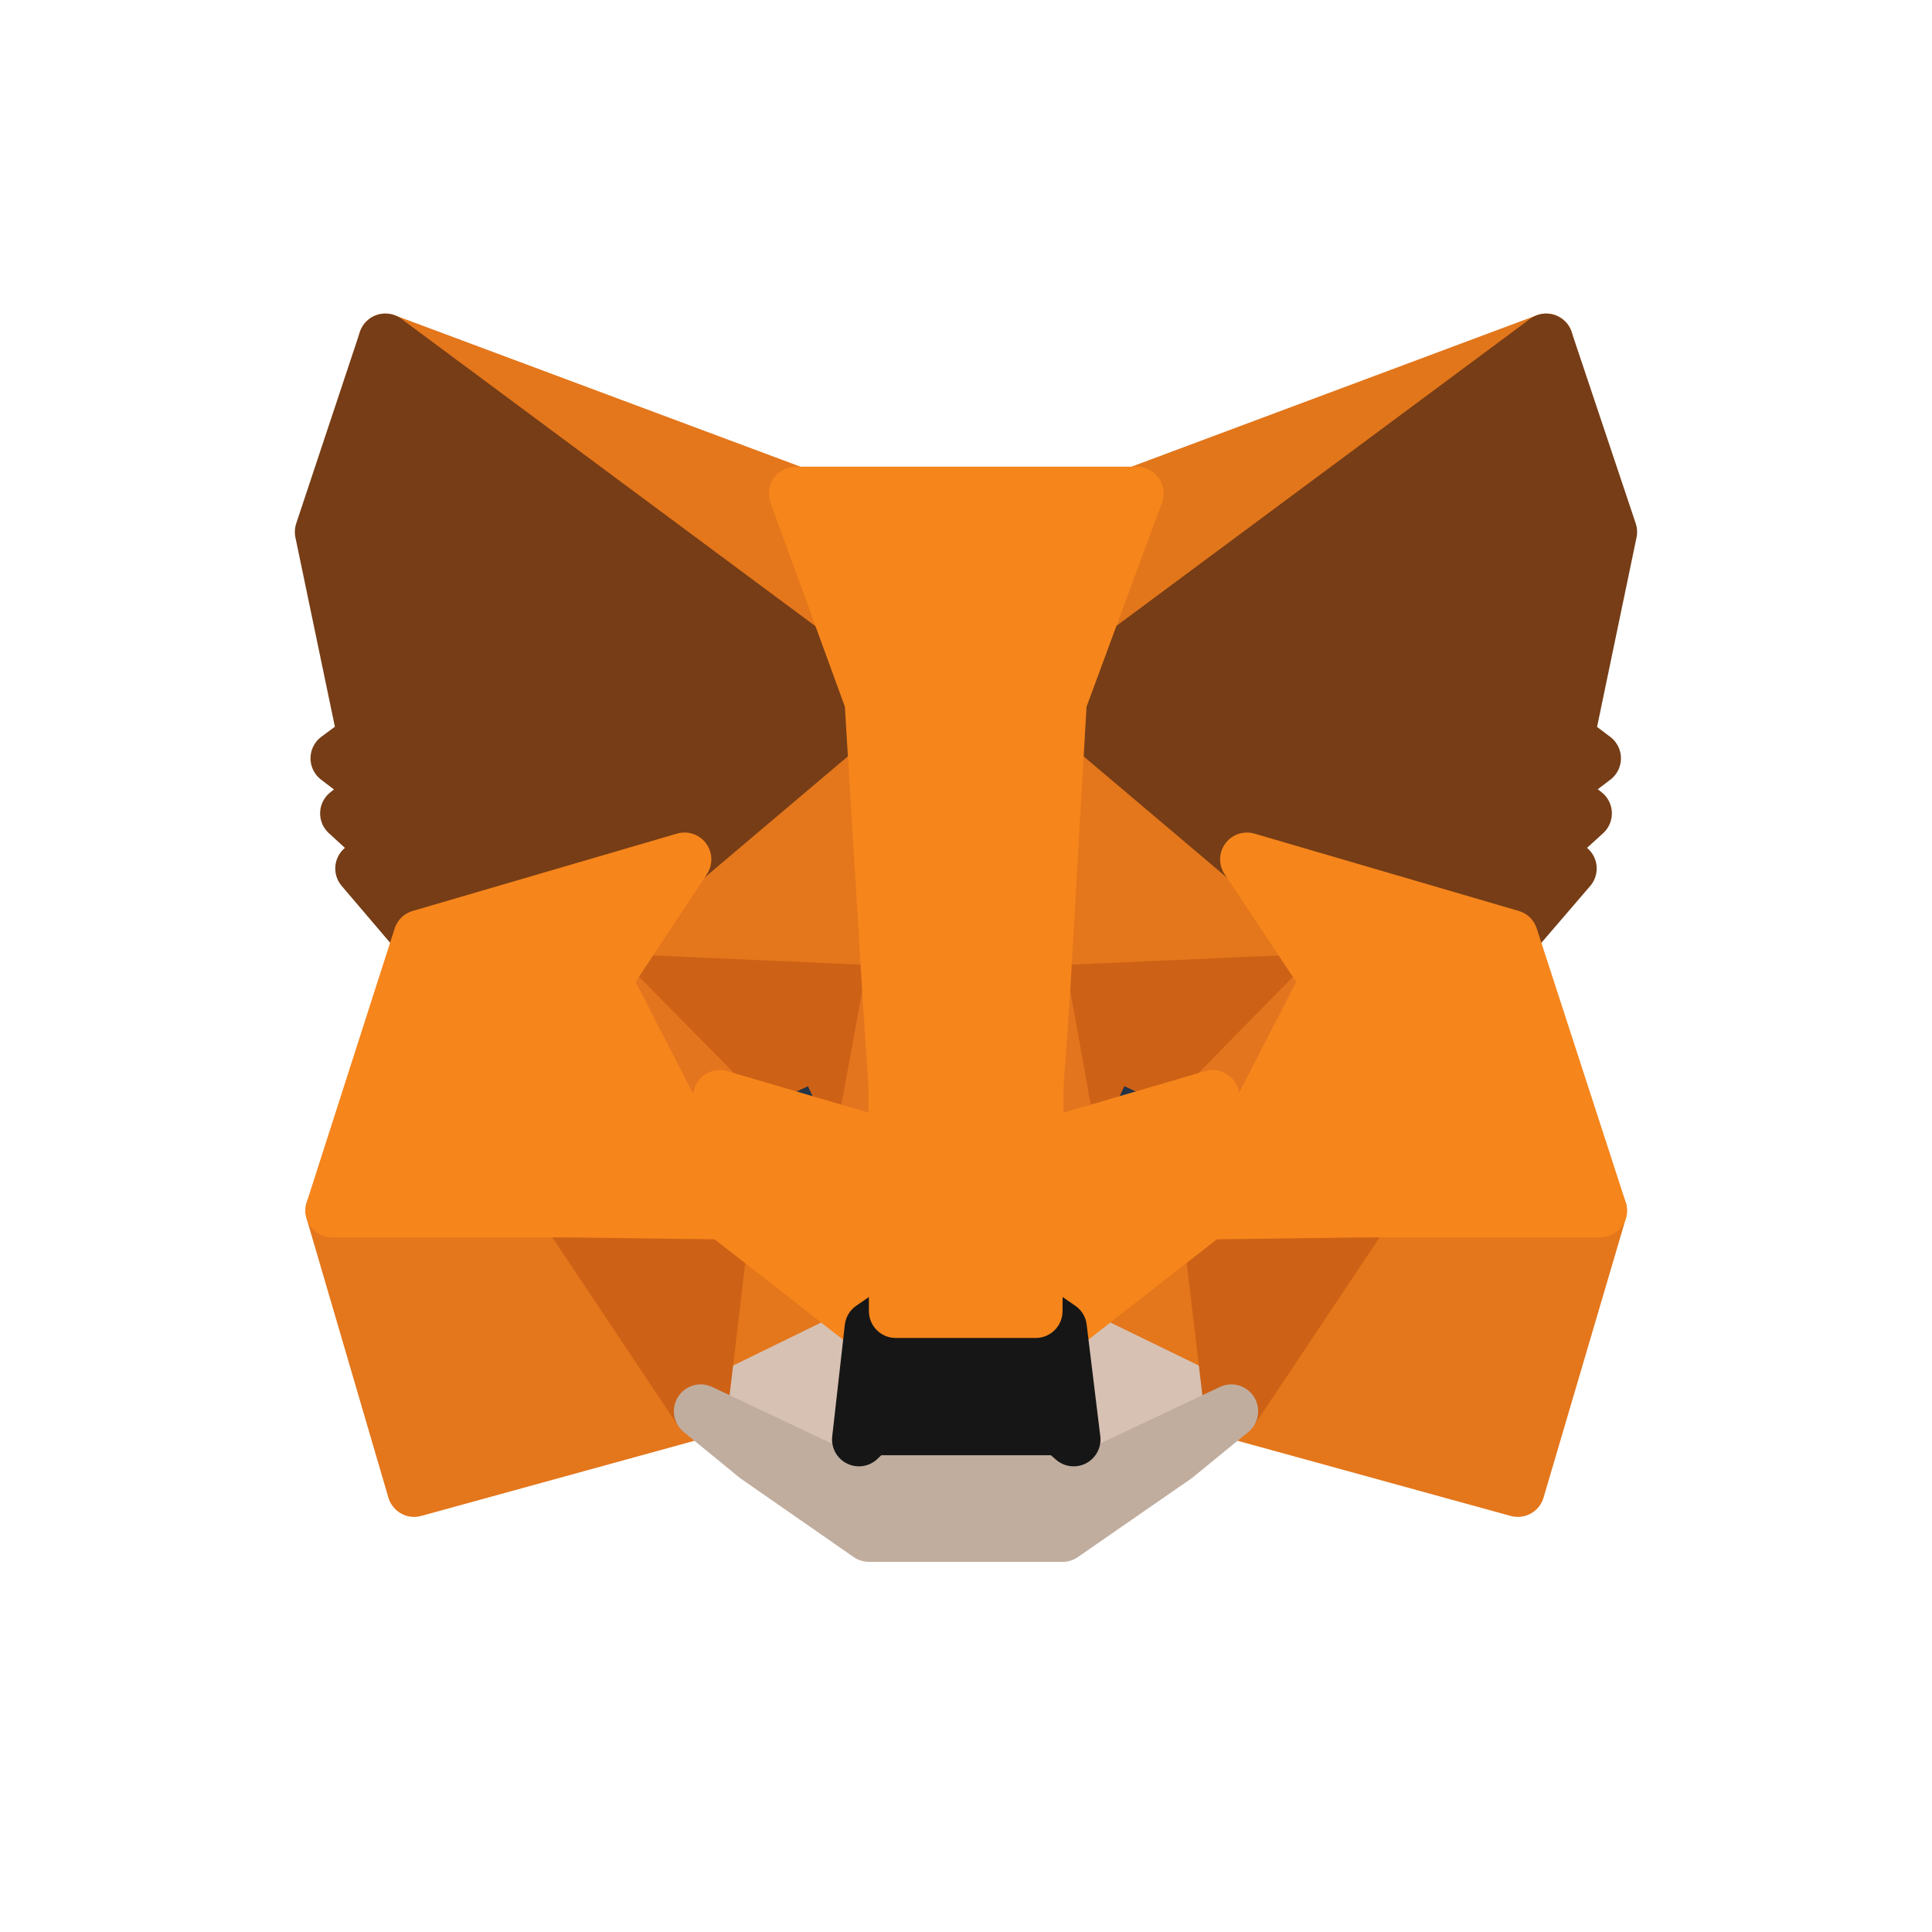
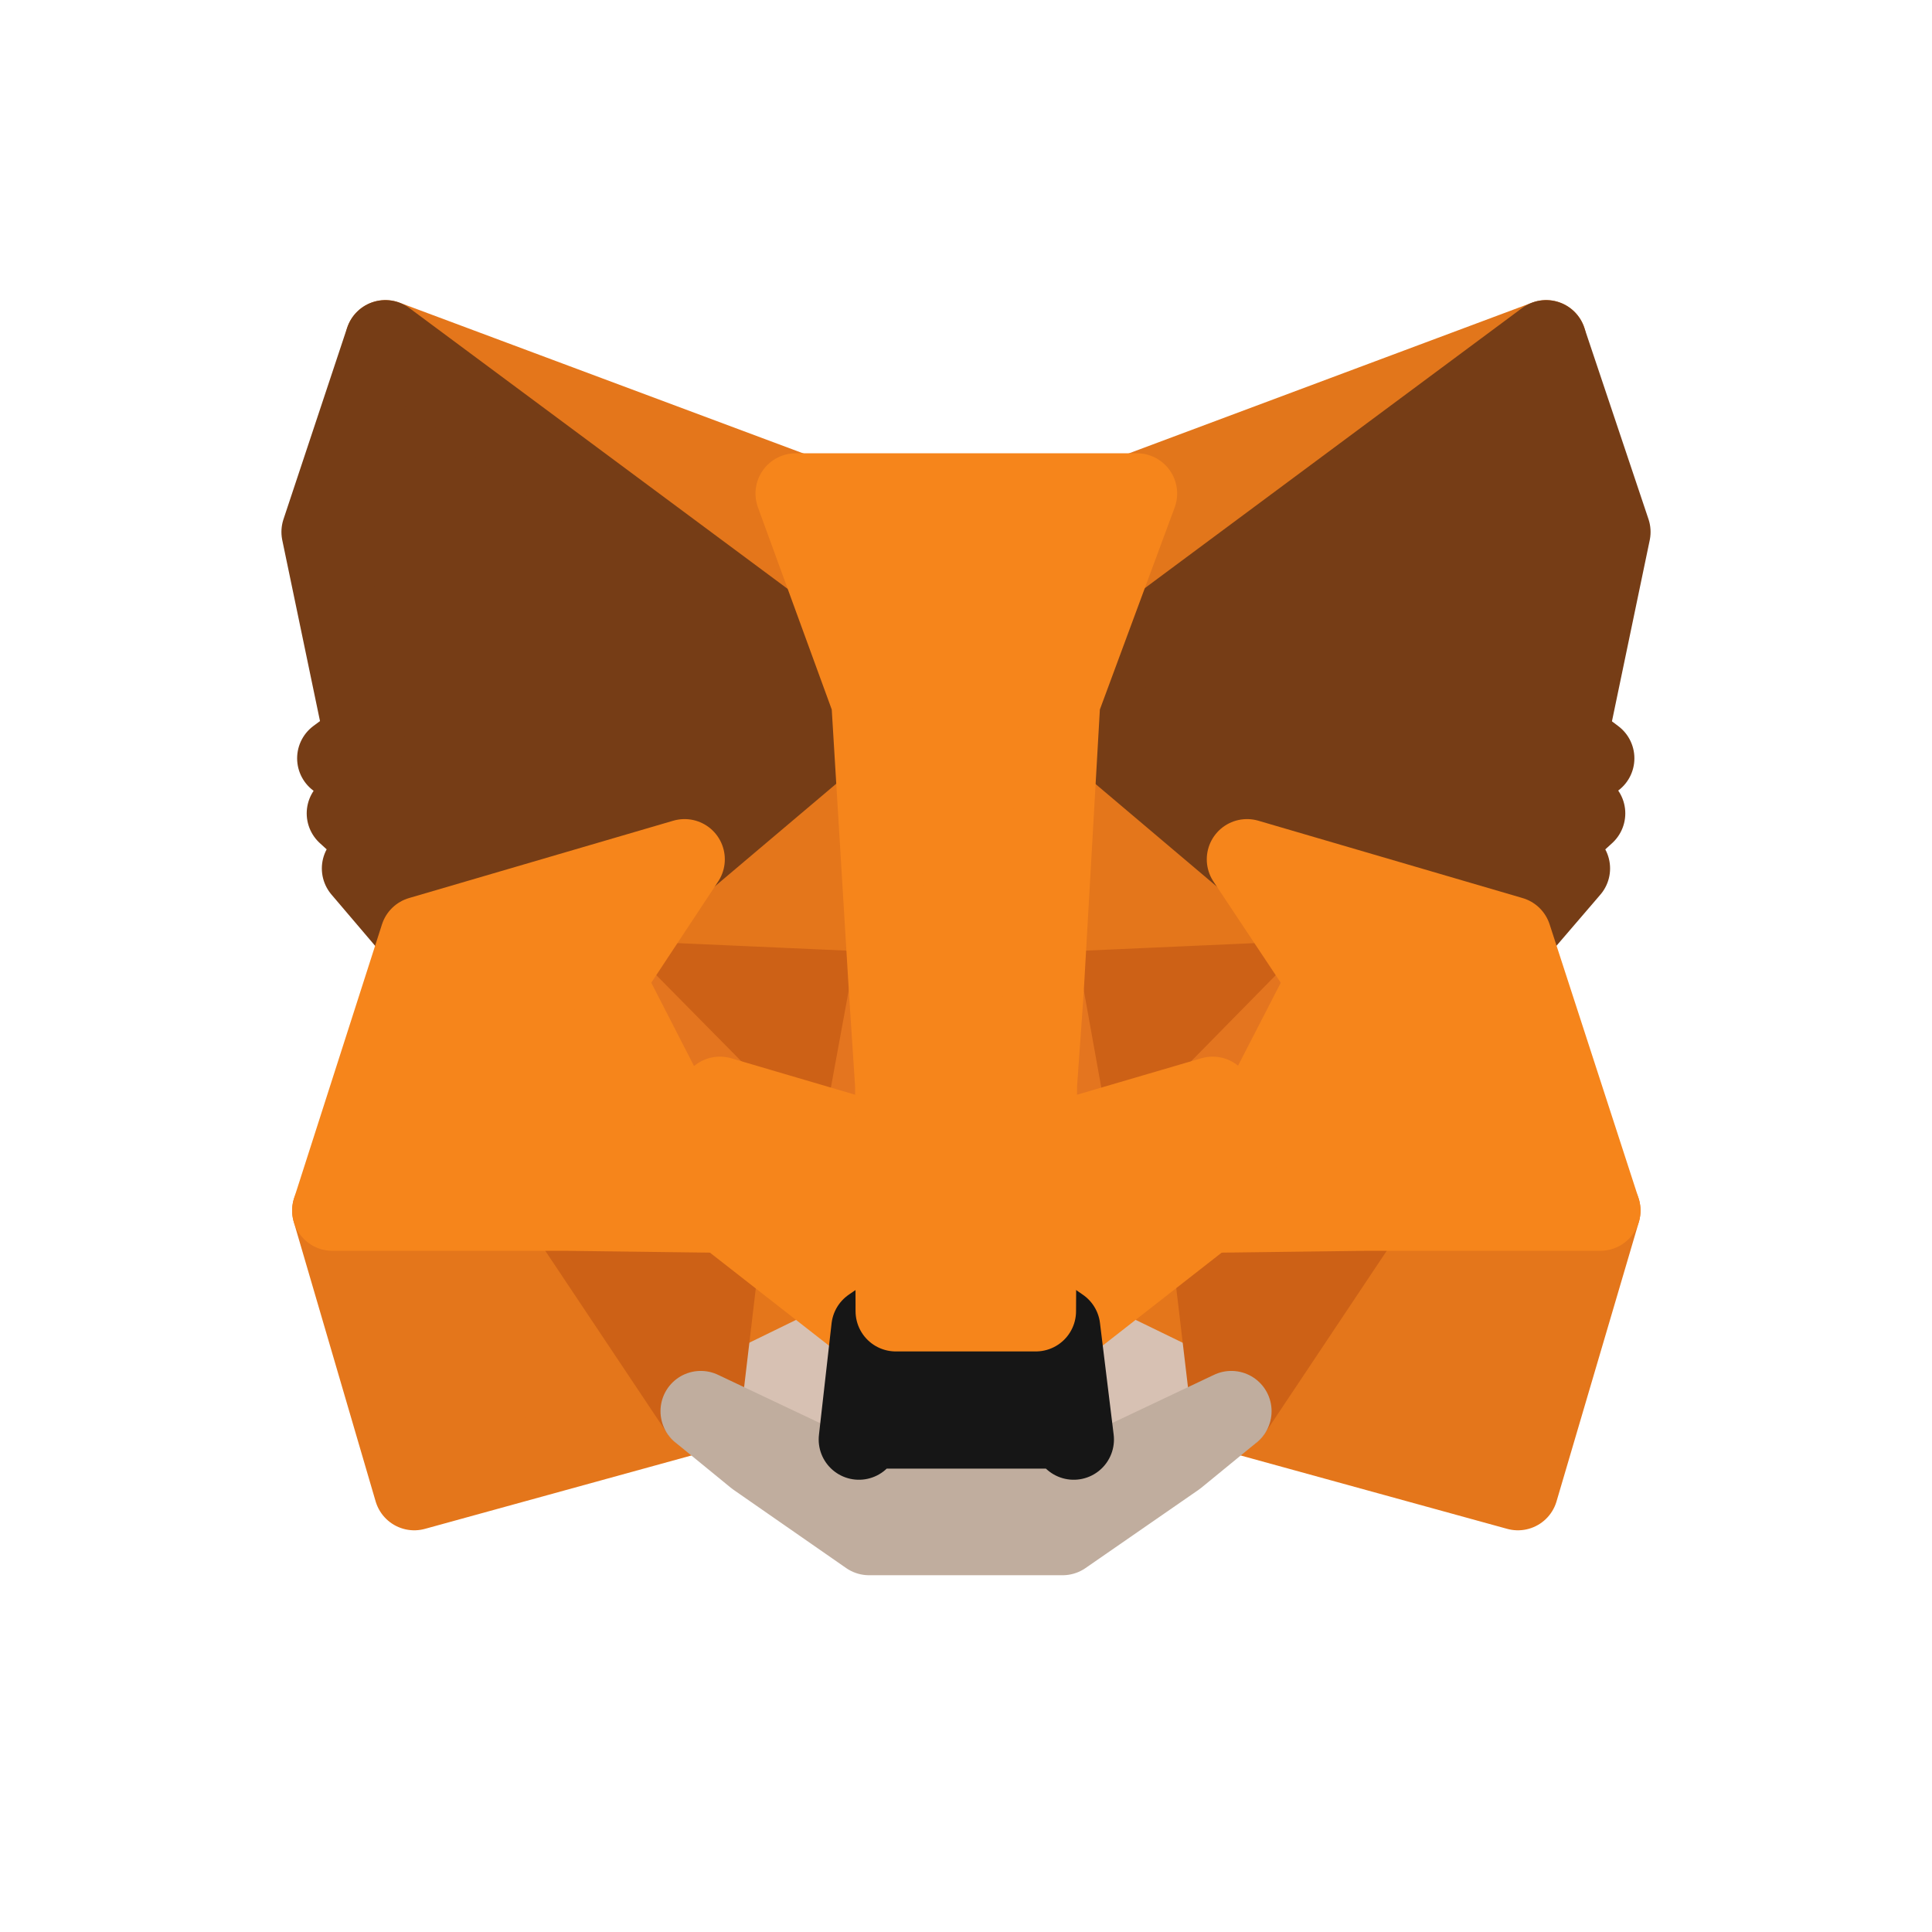
- <svg xmlns="http://www.w3.org/2000/svg" width="36" height="36" viewBox="0 0 36 36" fill="none">
-   <path d="M28.811 6.343L19.441 13.301L21.174 9.196L28.811 6.343Z" fill="#E2761B" stroke="#E2761B" stroke-linecap="round" stroke-linejoin="round" />
-   <path d="M7.18 6.343L16.474 13.367L14.826 9.196L7.18 6.343ZM25.438 22.473L22.943 26.296L28.282 27.765L29.817 22.558L25.438 22.473ZM6.191 22.558L7.717 27.765L13.056 26.296L10.56 22.473L6.191 22.558Z" fill="#E4761B" stroke="#E4761B" stroke-linecap="round" stroke-linejoin="round" />
-   <path d="M12.755 16.013L11.268 18.264L16.569 18.499L16.381 12.802L12.755 16.013ZM23.236 16.013L19.563 12.736L19.441 18.499L24.733 18.264L23.236 16.013ZM13.057 26.296L16.239 24.742L13.49 22.595L13.057 26.296ZM19.752 24.742L22.944 26.296L22.501 22.595L19.752 24.742Z" fill="#E4761B" stroke="#E4761B" stroke-linecap="round" stroke-linejoin="round" />
-   <path d="M22.944 26.296L19.752 24.742L20.006 26.823L19.977 27.699L22.944 26.296ZM13.057 26.296L16.023 27.699L16.004 26.823L16.239 24.742L13.057 26.296Z" fill="#D7C1B3" stroke="#D7C1B3" stroke-linecap="round" stroke-linejoin="round" />
-   <path d="M16.069 21.22L13.414 20.439L15.288 19.582L16.069 21.22ZM19.921 21.22L20.702 19.582L22.585 20.439L19.921 21.22Z" fill="#233447" stroke="#233447" stroke-linecap="round" stroke-linejoin="round" />
-   <path d="M13.056 26.296L13.508 22.473L10.56 22.558L13.056 26.296ZM22.491 22.473L22.943 26.296L25.438 22.558L22.491 22.473ZM24.732 18.264L19.44 18.499L19.93 21.22L20.711 19.582L22.594 20.439L24.732 18.264ZM13.414 20.439L15.297 19.582L16.069 21.22L16.568 18.499L11.267 18.264L13.414 20.439Z" fill="#CD6116" stroke="#CD6116" stroke-linecap="round" stroke-linejoin="round" />
-   <path d="M11.268 18.264L13.49 22.595L13.415 20.439L11.268 18.264ZM22.595 20.439L22.501 22.595L24.733 18.264L22.595 20.439ZM16.569 18.499L16.07 21.22L16.691 24.431L16.832 20.203L16.569 18.499ZM19.441 18.499L19.187 20.194L19.3 24.431L19.93 21.22L19.441 18.499Z" fill="#E4751F" stroke="#E4751F" stroke-linecap="round" stroke-linejoin="round" />
-   <path d="M19.93 21.22L19.299 24.431L19.751 24.742L22.501 22.595L22.595 20.439L19.93 21.22ZM13.414 20.439L13.489 22.595L16.239 24.742L16.691 24.431L16.069 21.22L13.414 20.439Z" fill="#F6851B" stroke="#F6851B" stroke-linecap="round" stroke-linejoin="round" />
-   <path d="M19.977 27.699L20.006 26.823L19.77 26.616H16.221L16.004 26.823L16.023 27.699L13.057 26.296L14.092 27.143L16.192 28.603H19.799L21.908 27.143L22.944 26.296L19.977 27.699Z" fill="#C0AD9E" stroke="#C0AD9E" stroke-linecap="round" stroke-linejoin="round" />
-   <path d="M19.752 24.742L19.3 24.431H16.691L16.239 24.742L16.004 26.823L16.221 26.616H19.77L20.006 26.823L19.752 24.742Z" fill="#161616" stroke="#161616" stroke-linecap="round" stroke-linejoin="round" />
-   <path d="M29.205 13.753L30.005 9.912L28.81 6.343L19.751 13.066L23.235 16.013L28.16 17.454L29.252 16.183L28.781 15.844L29.535 15.156L28.951 14.704L29.704 14.13L29.205 13.753ZM5.994 9.912L6.795 13.753L6.286 14.13L7.039 14.704L6.465 15.156L7.218 15.844L6.747 16.183L7.83 17.454L12.755 16.013L16.239 13.066L7.181 6.343L5.994 9.912Z" fill="#763D16" stroke="#763D16" stroke-linecap="round" stroke-linejoin="round" />
-   <path d="M28.159 17.454L23.235 16.013L24.732 18.264L22.5 22.595L25.438 22.557H29.817L28.159 17.454ZM12.755 16.013L7.83 17.454L6.191 22.557H10.56L13.489 22.595L11.267 18.264L12.755 16.013ZM19.44 18.499L19.751 13.066L21.182 9.196H14.826L16.238 13.066L16.568 18.499L16.681 20.213L16.691 24.431H19.299L19.318 20.213L19.44 18.499Z" fill="#F6851B" stroke="#F6851B" stroke-linecap="round" stroke-linejoin="round" />
+ <svg xmlns="http://www.w3.org/2000/svg" width="24" height="24" viewBox="0 0 24 24" fill="none">
+   <path d="M19.207 4.228L12.961 8.868L14.116 6.131L19.207 4.228Z" fill="#E2761B" stroke="#E2761B" stroke-linecap="round" stroke-linejoin="round" />
+   <path d="M4.788 4.228L10.984 8.911L9.885 6.131L4.788 4.228ZM16.96 14.982L15.296 17.53L18.856 18.51L19.879 15.038L16.96 14.982ZM4.129 15.038L5.146 18.51L8.705 17.53L7.042 14.982L4.129 15.038Z" fill="#E4761B" stroke="#E4761B" stroke-linecap="round" stroke-linejoin="round" />
+   <path d="M8.504 10.675L7.512 12.176L11.046 12.333L10.92 8.535L8.504 10.675ZM15.49 10.675L13.042 8.491L12.961 12.333L16.488 12.176L15.49 10.675ZM8.704 17.53L10.826 16.495L8.993 15.063L8.704 17.53ZM13.168 16.495L15.296 17.53L15.001 15.063L13.168 16.495Z" fill="#E4761B" stroke="#E4761B" stroke-linecap="round" stroke-linejoin="round" />
+   <path d="M15.296 17.53L13.168 16.495L13.338 17.882L13.319 18.466L15.296 17.53ZM8.705 17.53L10.682 18.466L10.67 17.882L10.827 16.495L8.705 17.53Z" fill="#D7C1B3" stroke="#D7C1B3" stroke-linecap="round" stroke-linejoin="round" />
+   <path d="M10.714 14.147L8.943 13.626L10.193 13.055L10.714 14.147ZM13.281 14.147L13.802 13.055L15.058 13.626L13.281 14.147Z" fill="#233447" stroke="#233447" stroke-linecap="round" stroke-linejoin="round" />
+   <path d="M8.705 17.53L9.006 14.982L7.041 15.038L8.705 17.53ZM14.995 14.982L15.296 17.53L16.959 15.038L14.995 14.982ZM16.489 12.176L12.961 12.333L13.287 14.147L13.808 13.055L15.064 13.626L16.489 12.176ZM8.943 13.626L10.199 13.055L10.713 14.147L11.046 12.333L7.512 12.176L8.943 13.626Z" fill="#CD6116" stroke="#CD6116" stroke-linecap="round" stroke-linejoin="round" />
+   <path d="M7.512 12.176L8.993 15.063L8.943 13.626L7.512 12.176ZM15.063 13.626L15.001 15.063L16.488 12.176L15.063 13.626ZM11.046 12.333L10.713 14.147L11.127 16.288L11.222 13.469L11.046 12.333ZM12.961 12.333L12.791 13.463L12.866 16.288L13.287 14.147L12.961 12.333Z" fill="#E4751F" stroke="#E4751F" stroke-linecap="round" stroke-linejoin="round" />
+   <path d="M13.287 14.147L12.867 16.288L13.168 16.495L15.001 15.063L15.064 13.626L13.287 14.147ZM8.943 13.626L8.994 15.063L10.827 16.495L11.128 16.288L10.714 14.147L8.943 13.626Z" fill="#F6851B" stroke="#F6851B" stroke-linecap="round" stroke-linejoin="round" />
+   <path d="M13.319 18.466L13.338 17.882L13.181 17.744H10.814L10.67 17.882L10.682 18.466L8.705 17.53L9.396 18.095L10.796 19.068H13.2L14.606 18.095L15.296 17.53L13.319 18.466Z" fill="#C0AD9E" stroke="#C0AD9E" stroke-linecap="round" stroke-linejoin="round" />
+   <path d="M13.168 16.495L12.867 16.288H11.128L10.827 16.495L10.67 17.882L10.814 17.744H13.181L13.338 17.882L13.168 16.495Z" fill="#161616" stroke="#161616" stroke-linecap="round" stroke-linejoin="round" />
+   <path d="M19.47 9.169L20.004 6.608L19.206 4.228L13.168 8.711L15.49 10.675L18.773 11.636L19.501 10.788L19.188 10.562L19.69 10.104L19.301 9.803L19.803 9.42L19.47 9.169ZM3.996 6.608L4.53 9.169L4.191 9.42L4.693 9.803L4.31 10.104L4.812 10.562L4.498 10.788L5.22 11.636L8.503 10.675L10.826 8.711L4.787 4.228L3.996 6.608Z" fill="#763D16" stroke="#763D16" stroke-linecap="round" stroke-linejoin="round" />
+   <path d="M18.774 11.636L15.491 10.675L16.489 12.176L15.002 15.063L16.96 15.038H19.879L18.774 11.636ZM8.504 10.675L5.221 11.636L4.129 15.038H7.042L8.994 15.063L7.512 12.176L8.504 10.675ZM12.961 12.333L13.168 8.711L14.123 6.131H9.885L10.827 8.711L11.047 12.333L11.122 13.475L11.128 16.288H12.867L12.88 13.475L12.961 12.333Z" fill="#F6851B" stroke="#F6851B" stroke-linecap="round" stroke-linejoin="round" />
</svg>
